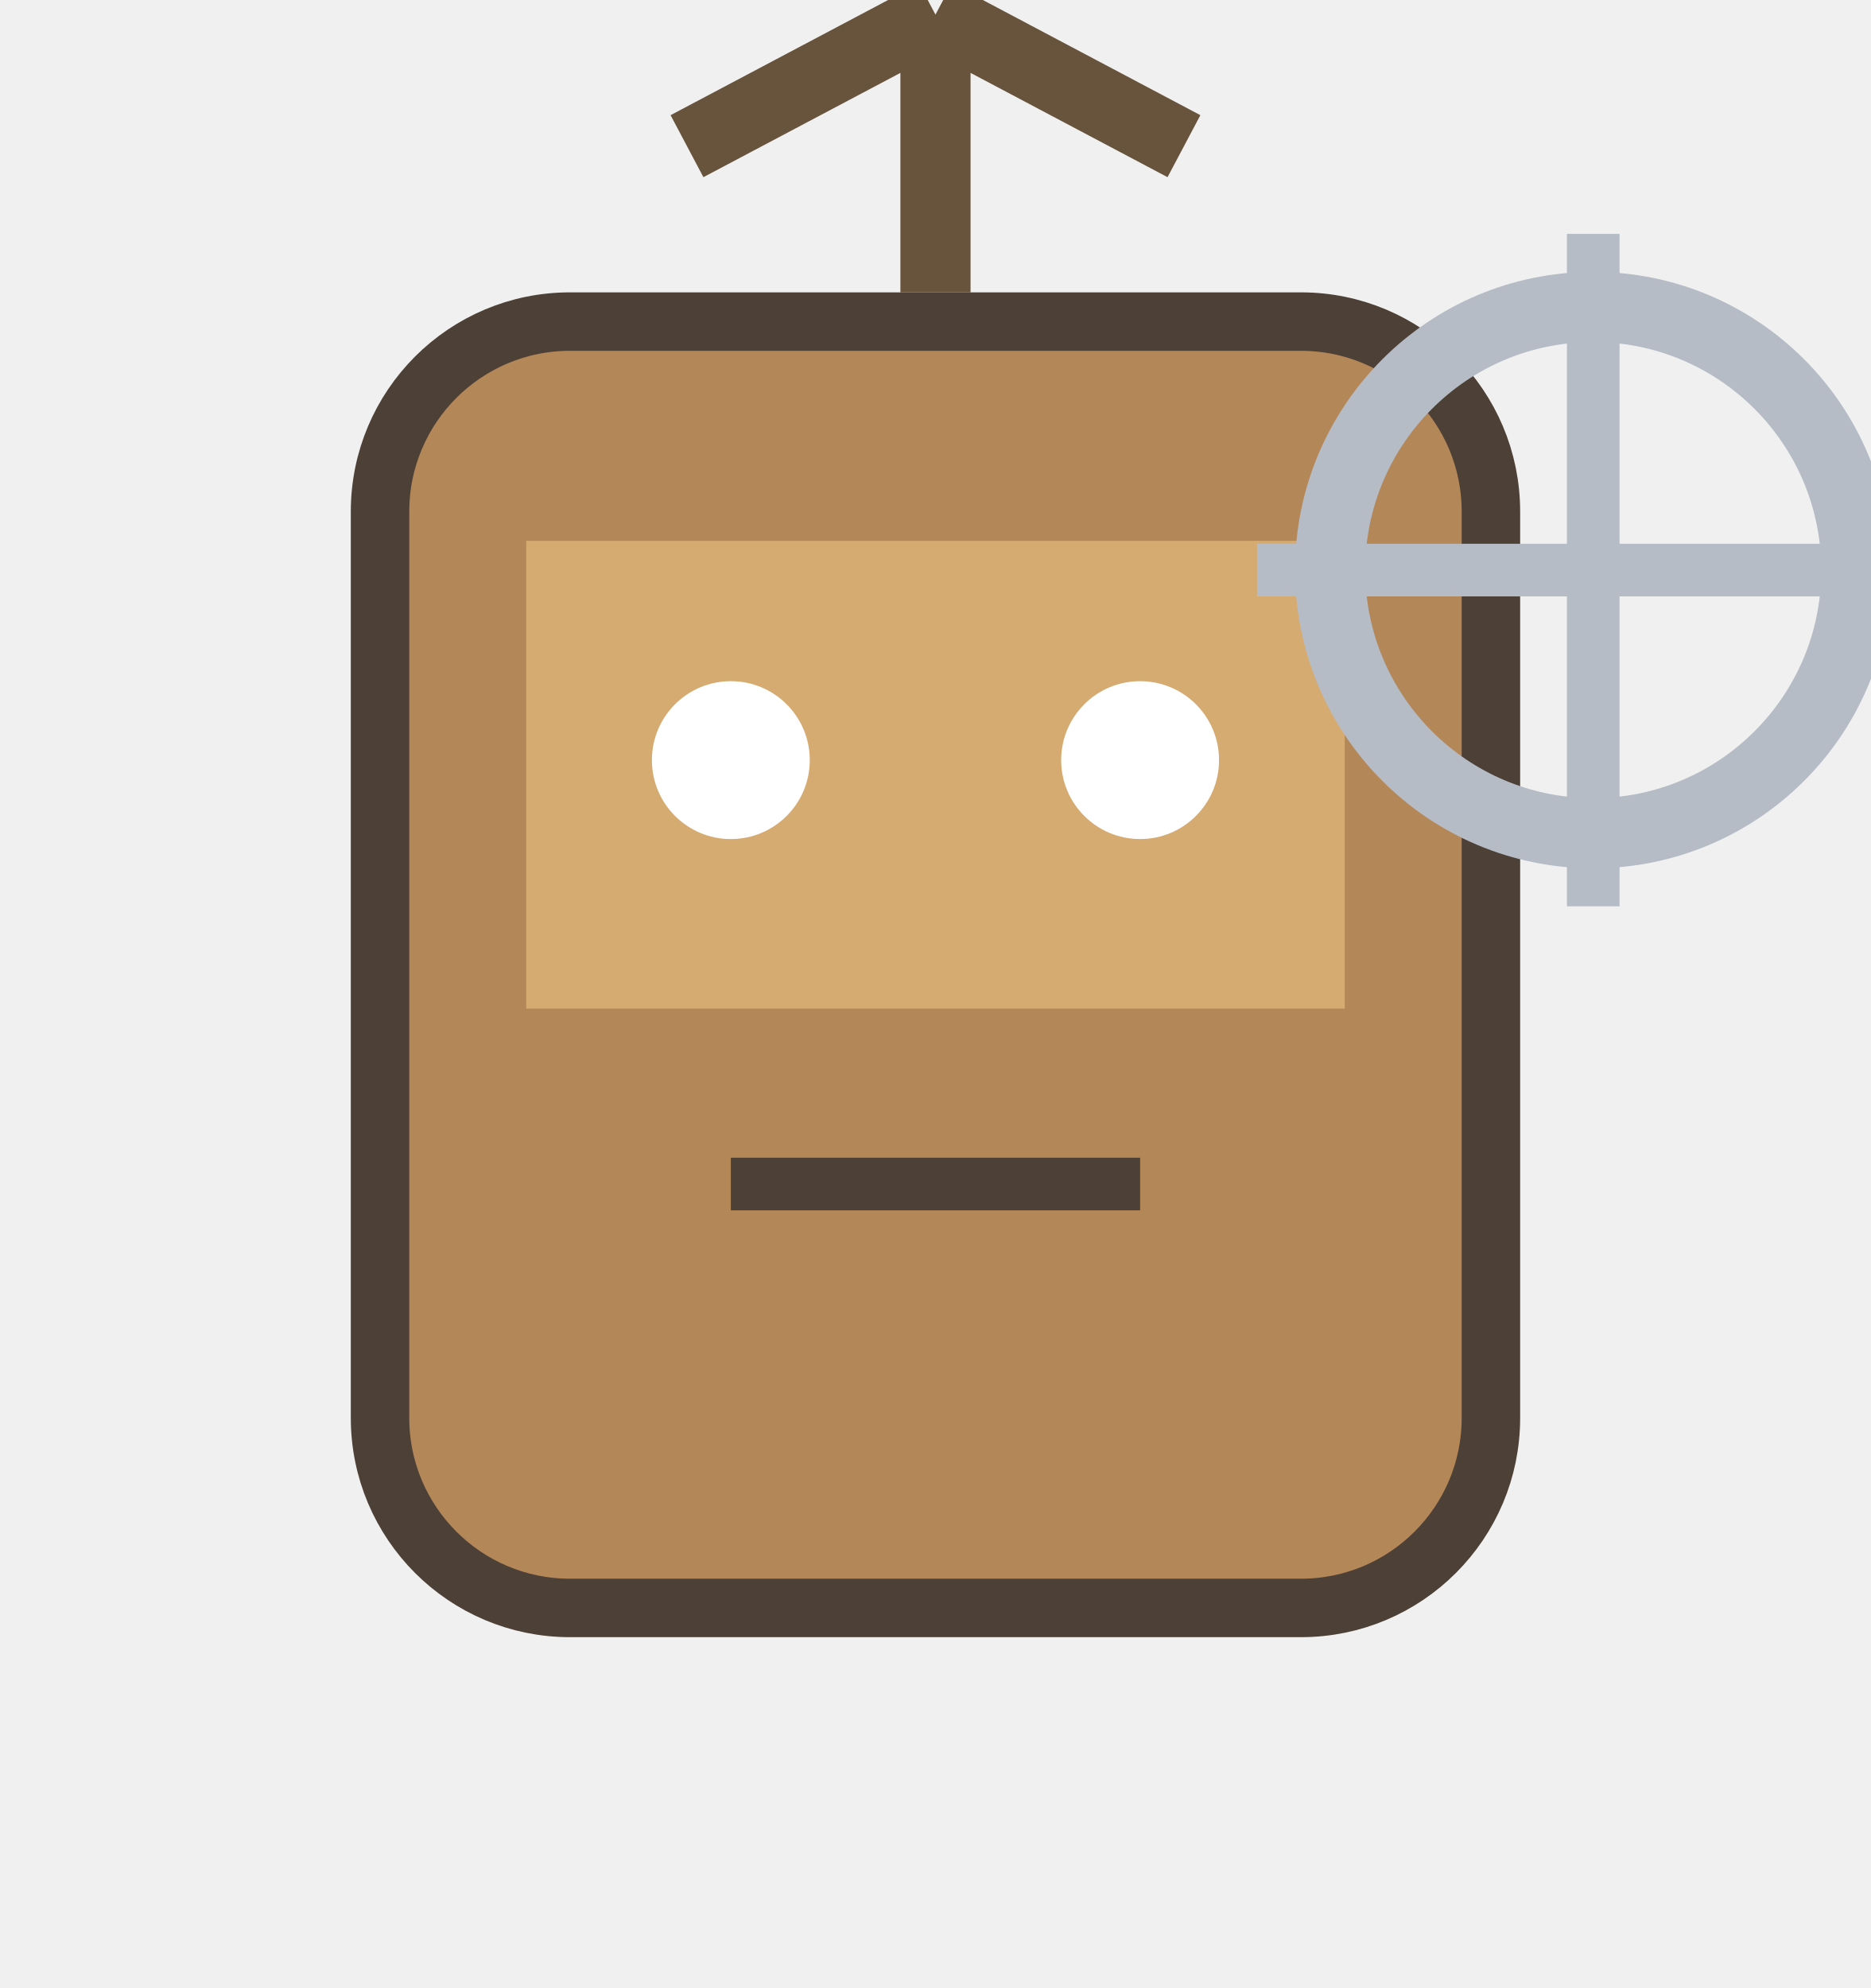
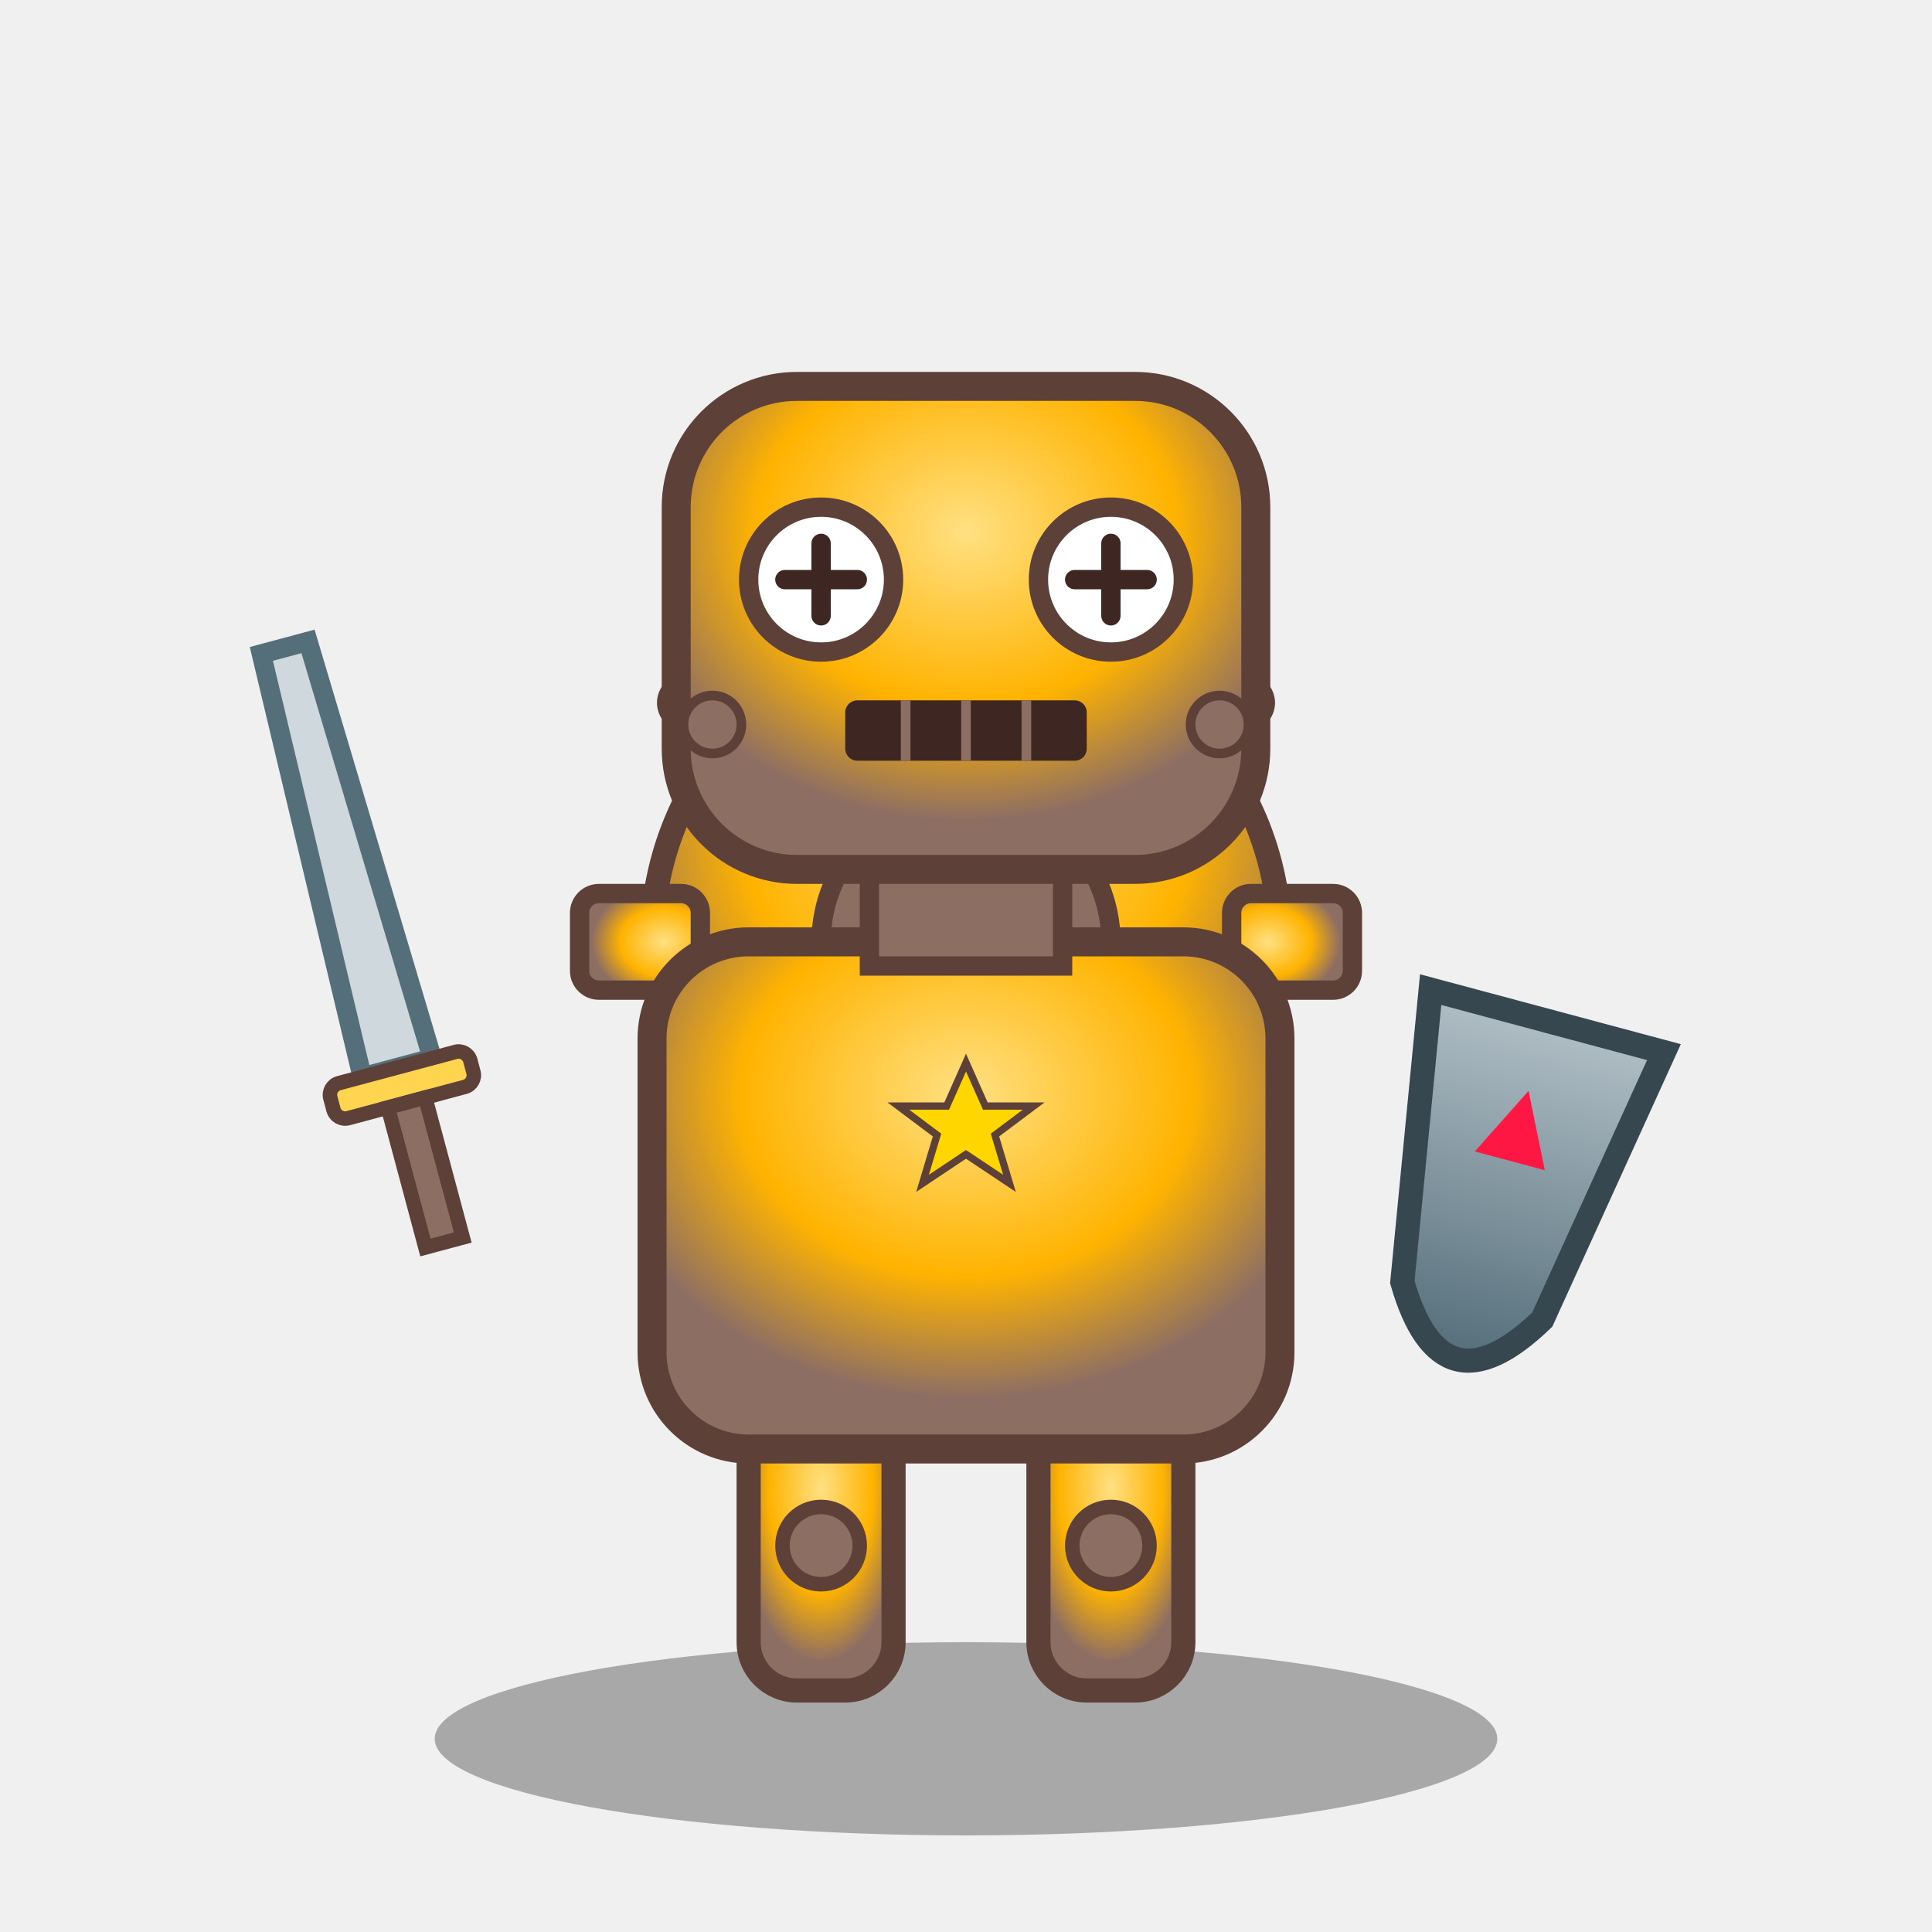
- <svg xmlns="http://www.w3.org/2000/svg" viewBox="80 60 640 680">
-   <path d="M400 160V65m0 0 85 45m-85-45-85 45" stroke="#68543c" stroke-width="24" />
-   <rect x="210" y="170" width="380" height="440" rx="65" fill="#b48758" stroke="#4d4036" stroke-width="20" />
-   <path d="M260 245h280v160H260Z" fill="#d5ab72" />
-   <g fill="#fff">
-     <circle cx="330" cy="320" r="27" />
-     <circle cx="470" cy="320" r="27" />
+ <svg xmlns="http://www.w3.org/2000/svg" viewBox="0 0 800 800">
+   <defs>
+     <radialGradient id="grad-brass" cx="50%" cy="30%" r="60%">
+       <stop offset="0%" stop-color="#ffe082" />
+       <stop offset="60%" stop-color="#ffb300" />
+       <stop offset="100%" stop-color="#8d6e63" />
+     </radialGradient>
+     <linearGradient id="grad-shield" x1="0" y1="0" x2="0" y2="1">
+       <stop offset="0%" stop-color="#b0bec5" />
+       <stop offset="100%" stop-color="#546e7a" />
+     </linearGradient>
+   </defs>
+   <ellipse cx="400" cy="720" rx="220" ry="40" fill="#000" opacity="0.3" />
+   <g transform="translate(400, 390)">
+     <circle cx="0" cy="0" r="130" fill="url(#grad-brass)" stroke="#5d4037" stroke-width="10" />
+     <rect x="-20" y="-160" width="40" height="50" rx="8" fill="url(#grad-brass)" stroke="#5d4037" stroke-width="8" />
+     <rect x="-20" y="110" width="40" height="50" rx="8" fill="url(#grad-brass)" stroke="#5d4037" stroke-width="8" transform="rotate(45)" />
+     <rect x="-20" y="110" width="40" height="50" rx="8" fill="url(#grad-brass)" stroke="#5d4037" stroke-width="8" transform="rotate(90)" />
+     <rect x="-20" y="110" width="40" height="50" rx="8" fill="url(#grad-brass)" stroke="#5d4037" stroke-width="8" transform="rotate(135)" />
+     <rect x="-20" y="110" width="40" height="50" rx="8" fill="url(#grad-brass)" stroke="#5d4037" stroke-width="8" transform="rotate(180)" />
+     <rect x="-20" y="110" width="40" height="50" rx="8" fill="url(#grad-brass)" stroke="#5d4037" stroke-width="8" transform="rotate(225)" />
+     <rect x="-20" y="110" width="40" height="50" rx="8" fill="url(#grad-brass)" stroke="#5d4037" stroke-width="8" transform="rotate(270)" />
+     <rect x="-20" y="110" width="40" height="50" rx="8" fill="url(#grad-brass)" stroke="#5d4037" stroke-width="8" transform="rotate(315)" />
+     <circle cx="0" cy="0" r="60" fill="#8d6e63" stroke="#5d4037" stroke-width="8" />
+     <circle cx="0" cy="0" r="25" fill="#3e2723" />
  </g>
-   <path d="M330 465h140" stroke="#4d4036" stroke-width="18" />
-   <circle cx="625" cy="255" r="90" fill="none" stroke="#b5bcc6" stroke-width="24" />
-   <path d="M625 140v230M510 255h230" stroke="#b5bcc6" stroke-width="18" />
+   <rect x="310" y="580" width="60" height="120" rx="20" fill="url(#grad-brass)" stroke="#5d4037" stroke-width="10" />
+   <rect x="430" y="580" width="60" height="120" rx="20" fill="url(#grad-brass)" stroke="#5d4037" stroke-width="10" />
+   <circle cx="340" cy="640" r="16" fill="#8d6e63" stroke="#5d4037" stroke-width="6" />
+   <circle cx="460" cy="640" r="16" fill="#8d6e63" stroke="#5d4037" stroke-width="6" />
+   <rect x="270" y="390" width="260" height="210" rx="40" fill="url(#grad-brass)" stroke="#5d4037" stroke-width="12" />
+   <polygon points="400,440 408,458 428,458 412,470 418,490 400,478 382,490 388,470 372,458 392,458" fill="#ffd600" stroke="#5d4037" stroke-width="3" />
+   <g transform="rotate(-15 180 500)">
+     <path d="M 170 260 L 190 260 L 195 440 L 165 440 Z" fill="#cfd8dc" stroke="#546e7a" stroke-width="8" />
+     <rect x="150" y="440" width="60" height="15" rx="5" fill="#ffd54f" stroke="#5d4037" stroke-width="6" />
+     <rect x="172" y="455" width="16" height="60" fill="#8d6e63" stroke="#5d4037" stroke-width="6" />
+   </g>
+   <g transform="rotate(15 620 500)">
+     <path d="M 570 420 L 670 420 L 650 540 Q 620 590 590 540 Z" fill="url(#grad-shield)" stroke="#37474f" stroke-width="10" />
+     <polygon points="620,450 635,480 605,480" fill="#ff1744" />
+   </g>
+   <rect x="360" y="340" width="80" height="60" fill="#8d6e63" stroke="#5d4037" stroke-width="8" />
+   <rect x="280" y="160" width="240" height="200" rx="50" fill="url(#grad-brass)" stroke="#5d4037" stroke-width="12" />
+   <circle cx="340" cy="240" r="30" fill="#ffffff" stroke="#5d4037" stroke-width="8" />
+   <line x1="325" y1="240" x2="355" y2="240" stroke="#3e2723" stroke-width="8" stroke-linecap="round" />
+   <line x1="340" y1="225" x2="340" y2="255" stroke="#3e2723" stroke-width="8" stroke-linecap="round" />
+   <circle cx="460" cy="240" r="30" fill="#ffffff" stroke="#5d4037" stroke-width="8" />
+   <line x1="445" y1="240" x2="475" y2="240" stroke="#3e2723" stroke-width="8" stroke-linecap="round" />
+   <line x1="460" y1="225" x2="460" y2="255" stroke="#3e2723" stroke-width="8" stroke-linecap="round" />
+   <circle cx="295" cy="300" r="12" fill="#8d6e63" stroke="#5d4037" stroke-width="4" />
+   <circle cx="505" cy="300" r="12" fill="#8d6e63" stroke="#5d4037" stroke-width="4" />
+   <rect x="350" y="290" width="100" height="25" rx="5" fill="#3e2723" />
+   <line x1="375" y1="290" x2="375" y2="315" stroke="#8d6e63" stroke-width="4" />
+   <line x1="400" y1="290" x2="400" y2="315" stroke="#8d6e63" stroke-width="4" />
+   <line x1="425" y1="290" x2="425" y2="315" stroke="#8d6e63" stroke-width="4" />
</svg>
